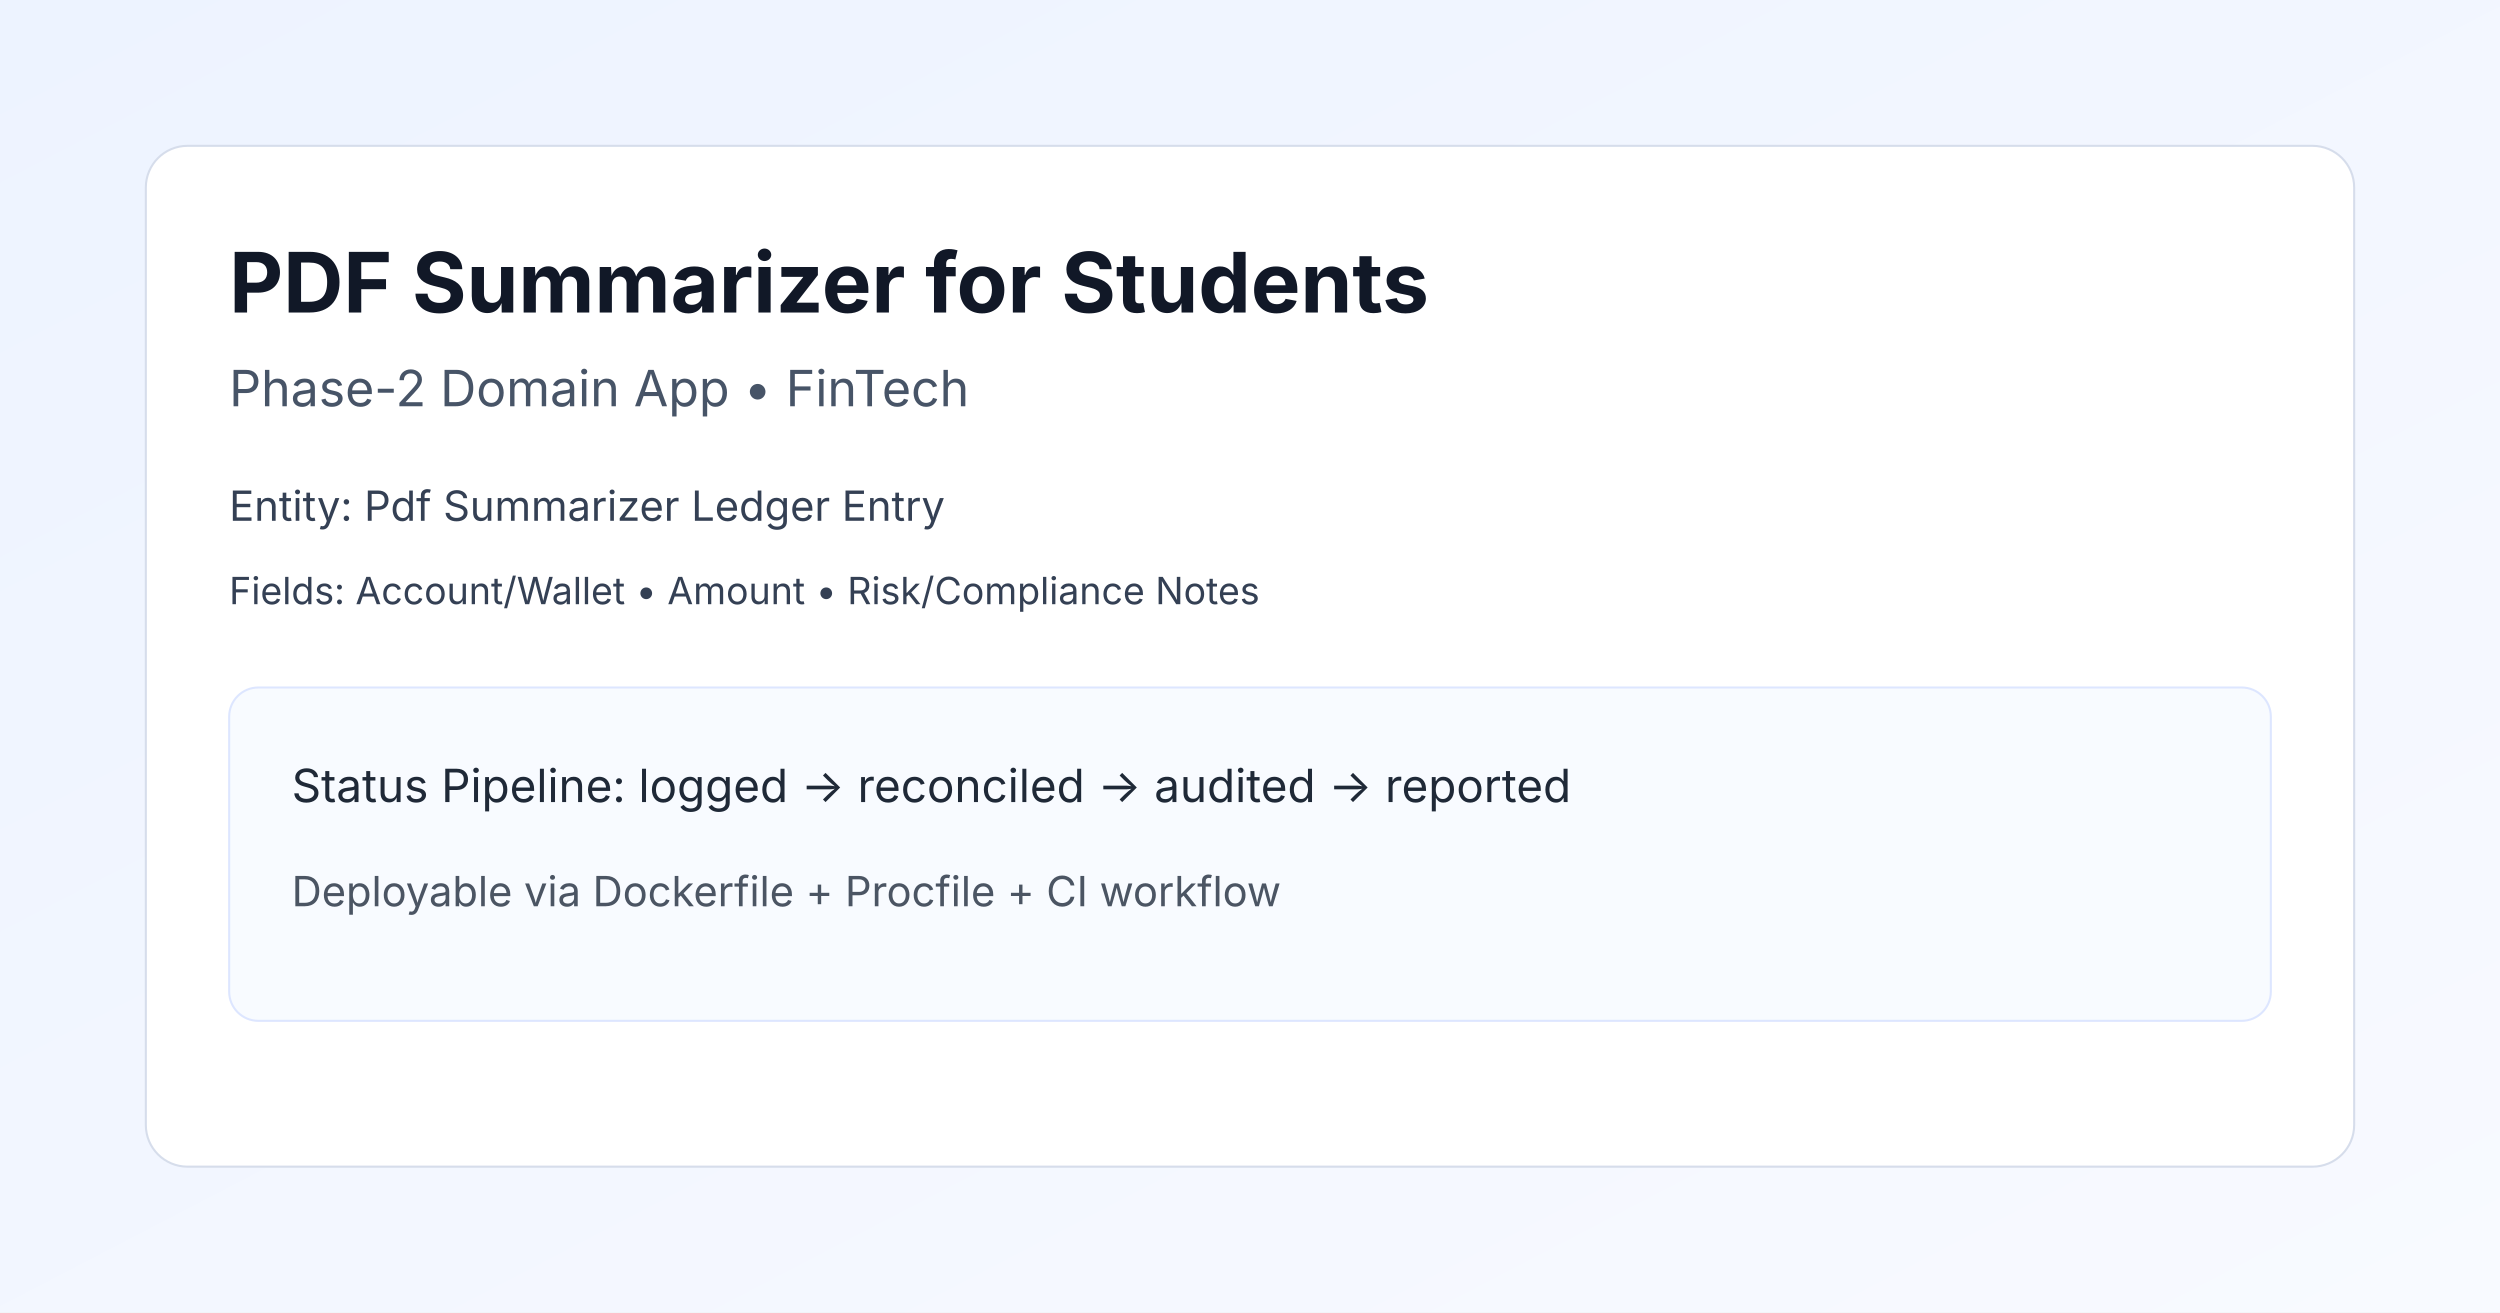
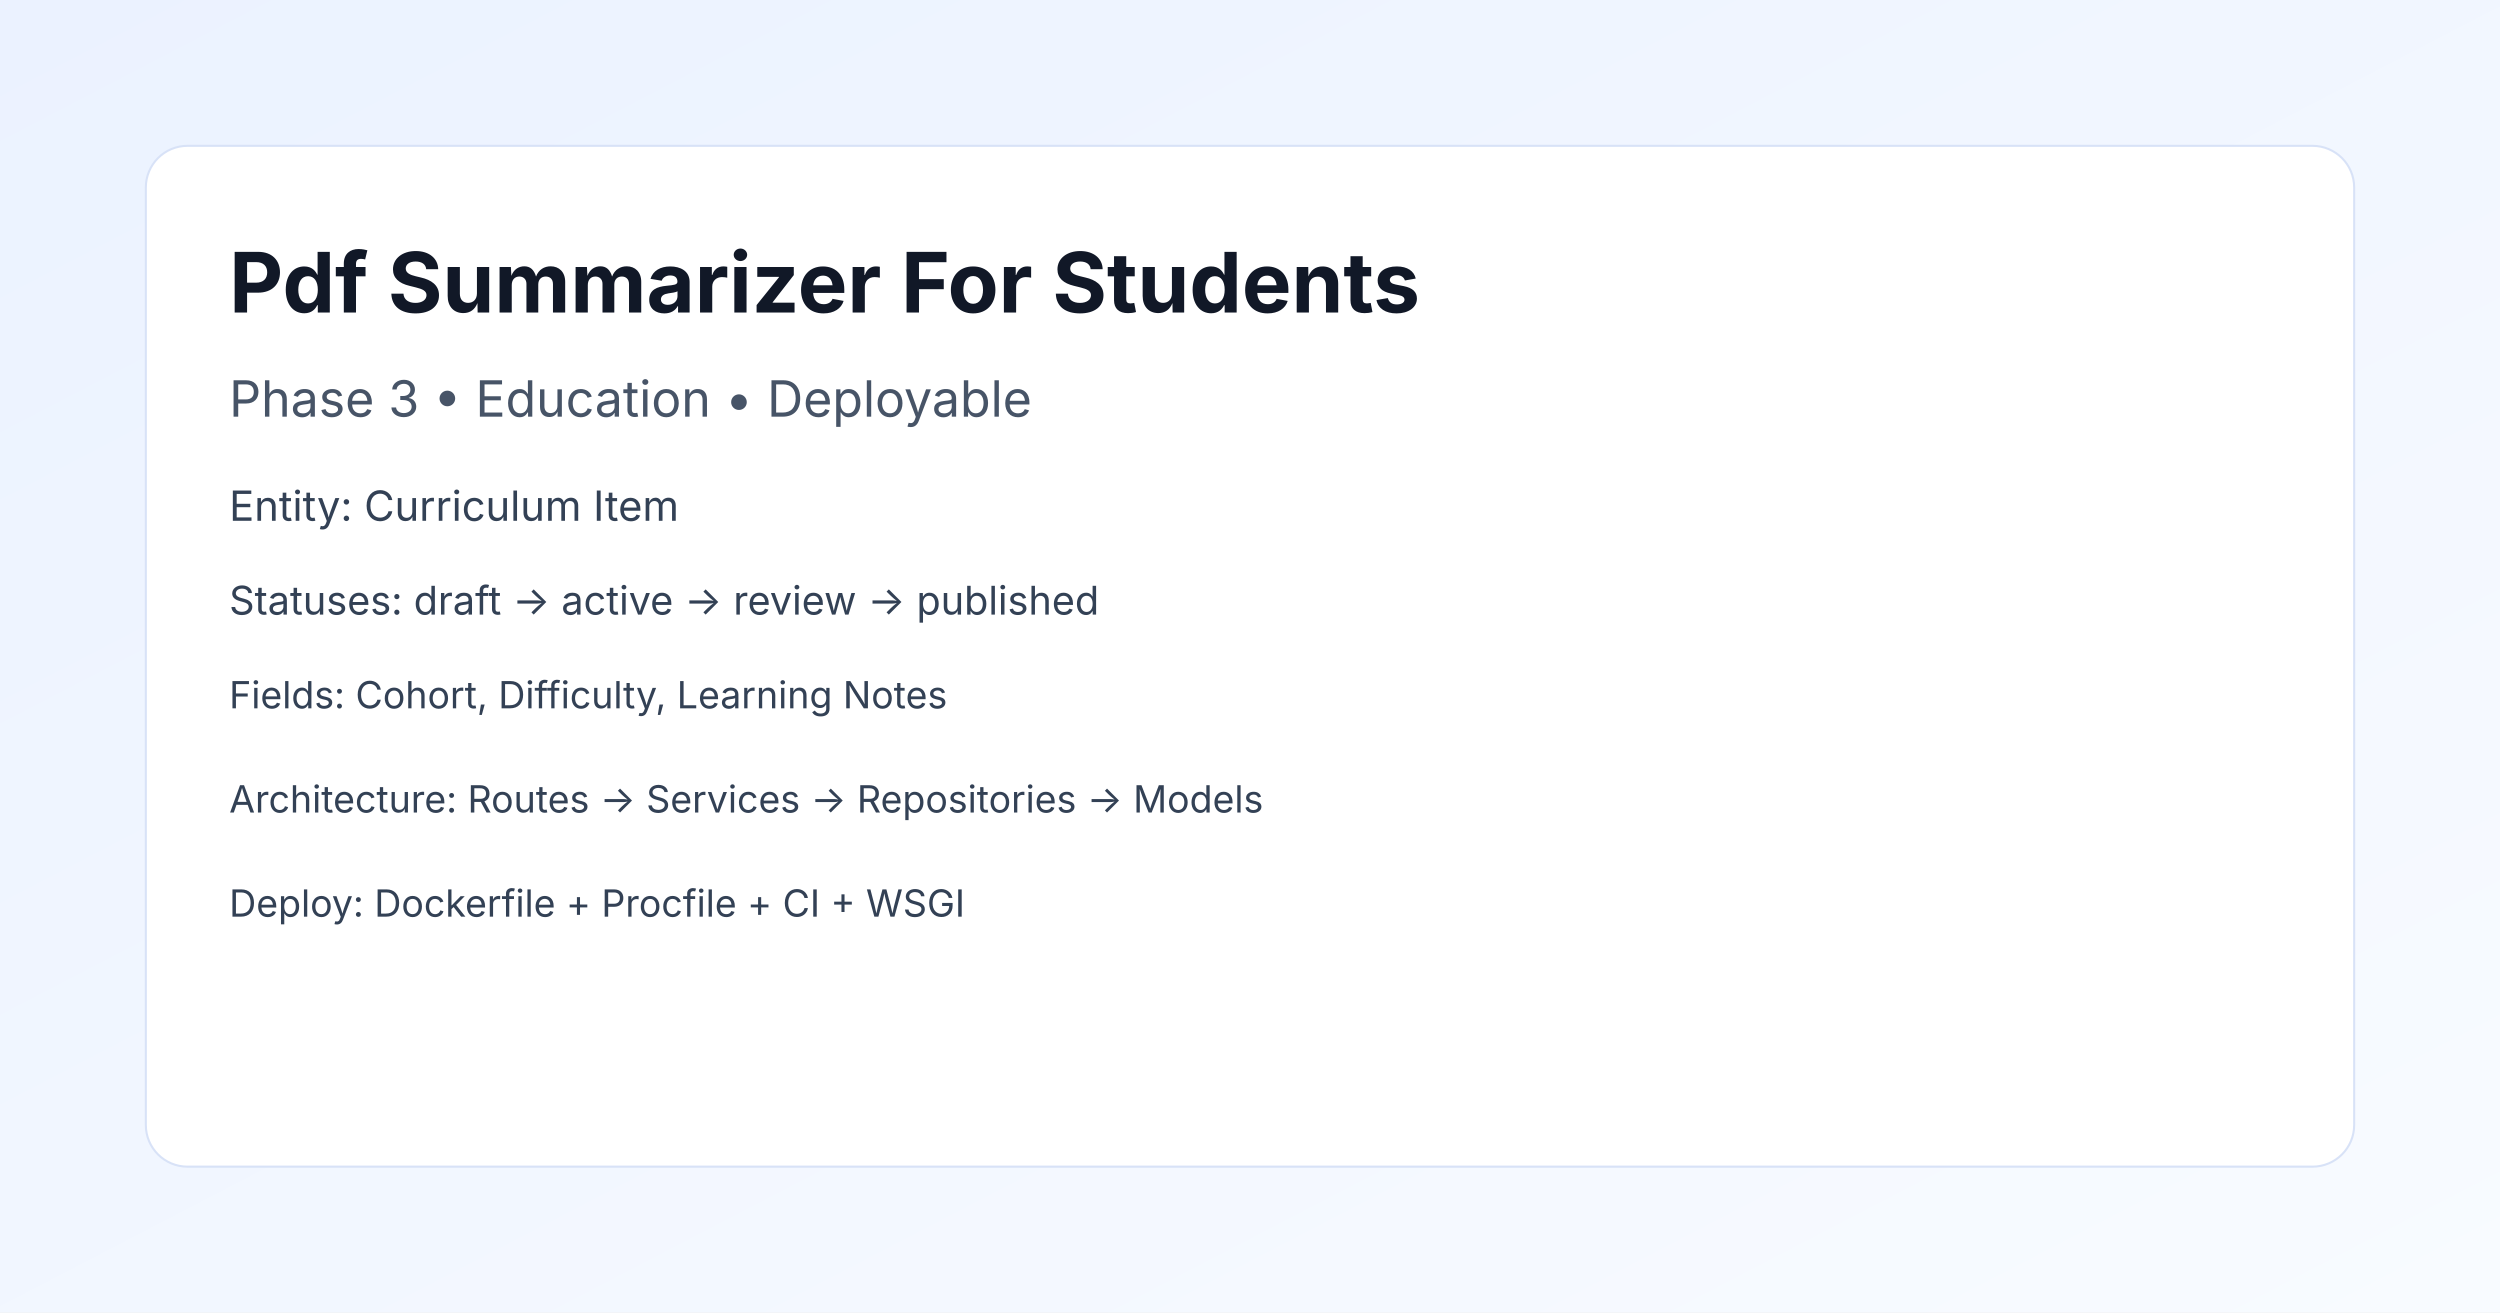
<svg xmlns="http://www.w3.org/2000/svg" width="1200" height="630" viewBox="0 0 1200 630">
  <defs>
    <linearGradient id="bg" x1="0" y1="0" x2="1" y2="1">
-       <stop offset="0%" stop-color="#edf3ff" />
-       <stop offset="100%" stop-color="#f8faff" />
+       <stop offset="0%" stop-color="#ebf2ff" />
+       <stop offset="100%" stop-color="#f8fbff" />
    </linearGradient>
  </defs>
  <rect width="1200" height="630" fill="url(#bg)" />
-   <rect x="70" y="70" width="1060" height="490" rx="20" fill="#fff" stroke="#d6ddeb" />
-   <text x="110" y="150" font-size="40" font-family="Inter, Arial" fill="#111827" font-weight="700">PDF Summarizer for Students</text>
-   <text x="110" y="195" font-size="24" font-family="Inter, Arial" fill="#475467">Phase-2 Domain App • FinTech</text>
-   <text x="110" y="250" font-size="20" font-family="Inter, Arial" fill="#344054">Entity: Pdf Summarizer Ledger Entry</text>
-   <text x="110" y="290" font-size="18" font-family="Inter, Arial" fill="#344054">Fields: Account/Wallet • Amount • Risk/Compliance Notes</text>
-   <rect x="110" y="330" width="980" height="160" rx="14" fill="#f8fbff" stroke="#dde6ff" />
-   <text x="140" y="385" font-size="22" font-family="Inter, Arial" fill="#1f2937">Status Pipeline: logged → reconciled → audited → reported</text>
-   <text x="140" y="435" font-size="20" font-family="Inter, Arial" fill="#4b5563">Deployable via Dockerfile + Procfile + CI workflow</text>
+   <rect x="70" y="70" width="1060" height="490" rx="20" fill="#ffffff" stroke="#d8e2f7" />
+   <text x="110" y="150" font-size="40" font-family="Inter, Arial" fill="#111827" font-weight="700">Pdf Summarizer For Students</text>
+   <text x="110" y="200" font-size="24" font-family="Inter, Arial" fill="#475467">Phase 3 • Education • Deployable</text>
+   <text x="110" y="250" font-size="20" font-family="Inter, Arial" fill="#334155">Entity: Curriculum Item</text>
+   <text x="110" y="295" font-size="19" font-family="Inter, Arial" fill="#334155">Statuses: draft → active → review → published</text>
+   <text x="110" y="340" font-size="18" font-family="Inter, Arial" fill="#334155">Fields: Cohort, Difficulty, Learning Notes</text>
+   <text x="110" y="390" font-size="18" font-family="Inter, Arial" fill="#334155">Architecture: Routes → Services → Repositories → Models</text>
+   <text x="110" y="440" font-size="18" font-family="Inter, Arial" fill="#334155">Deploy: Dockerfile + Procfile + CI + WSGI</text>
</svg>
